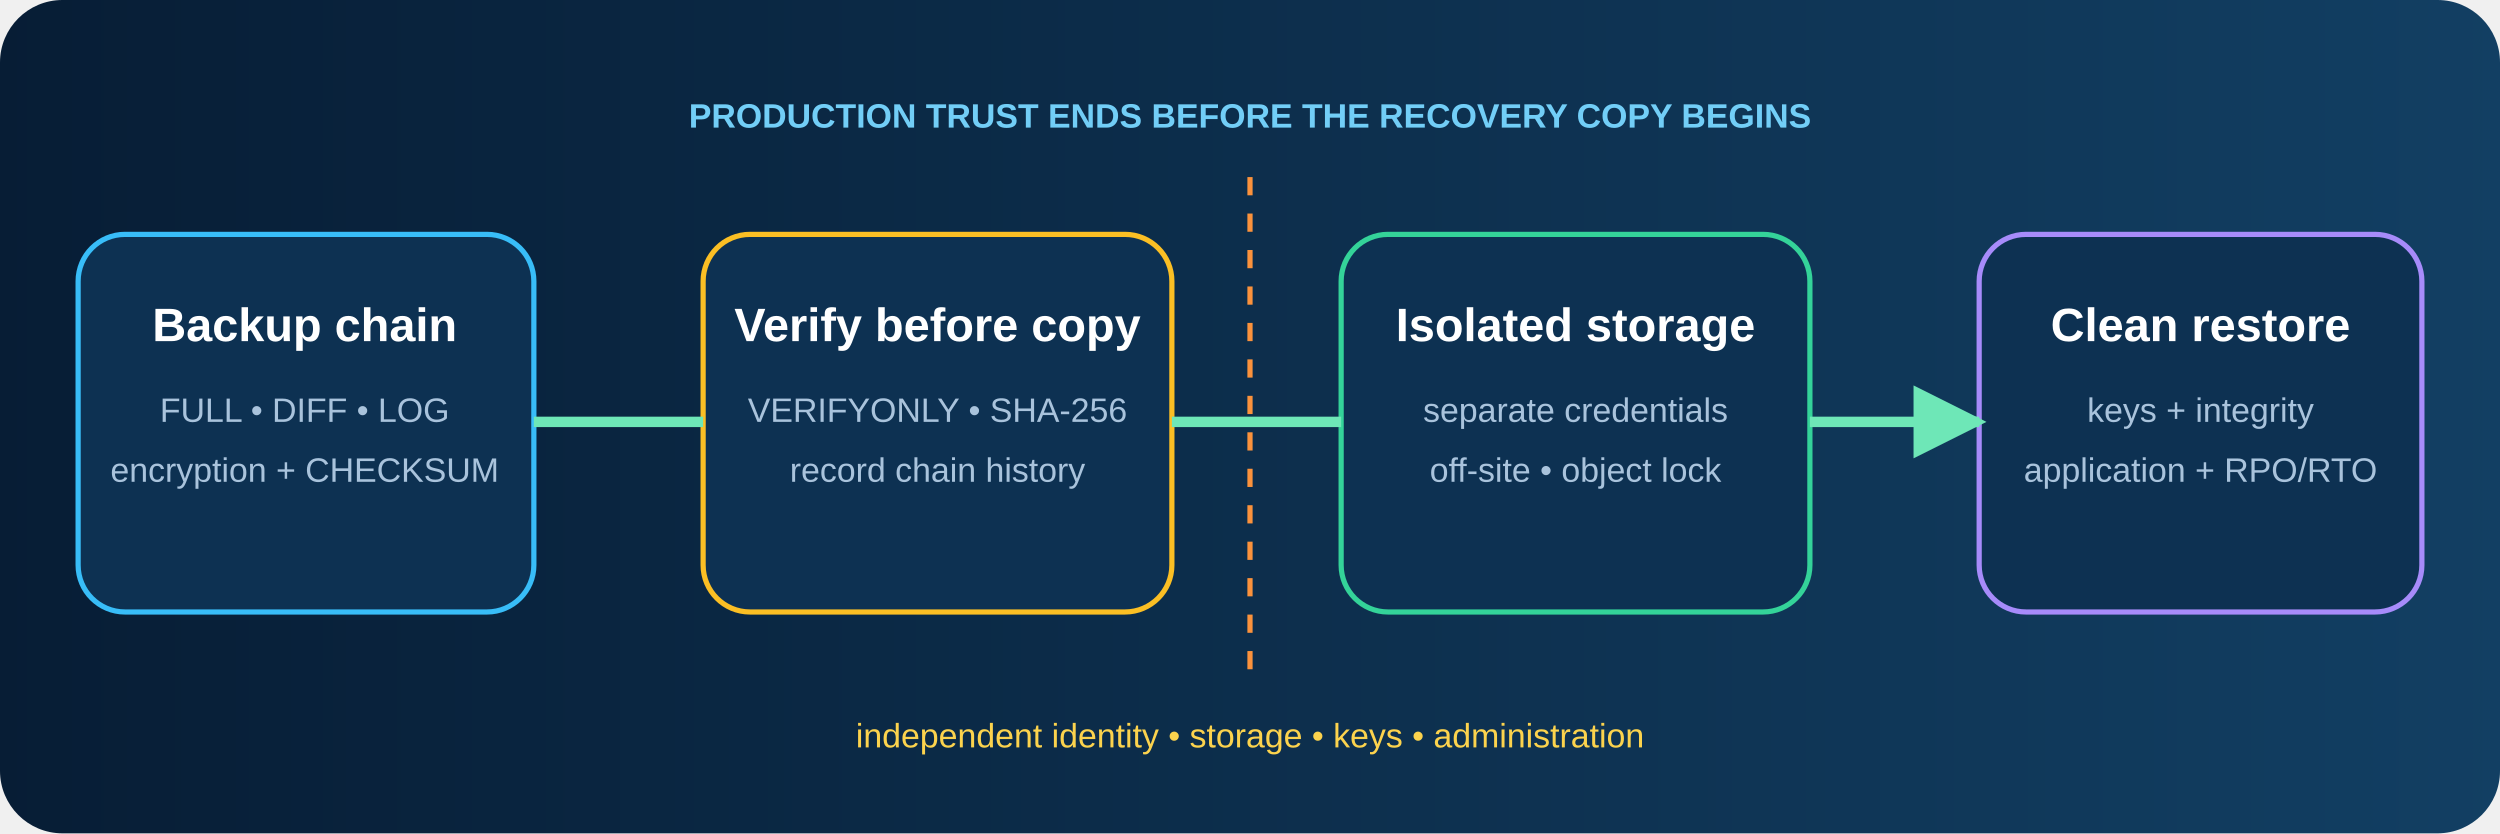
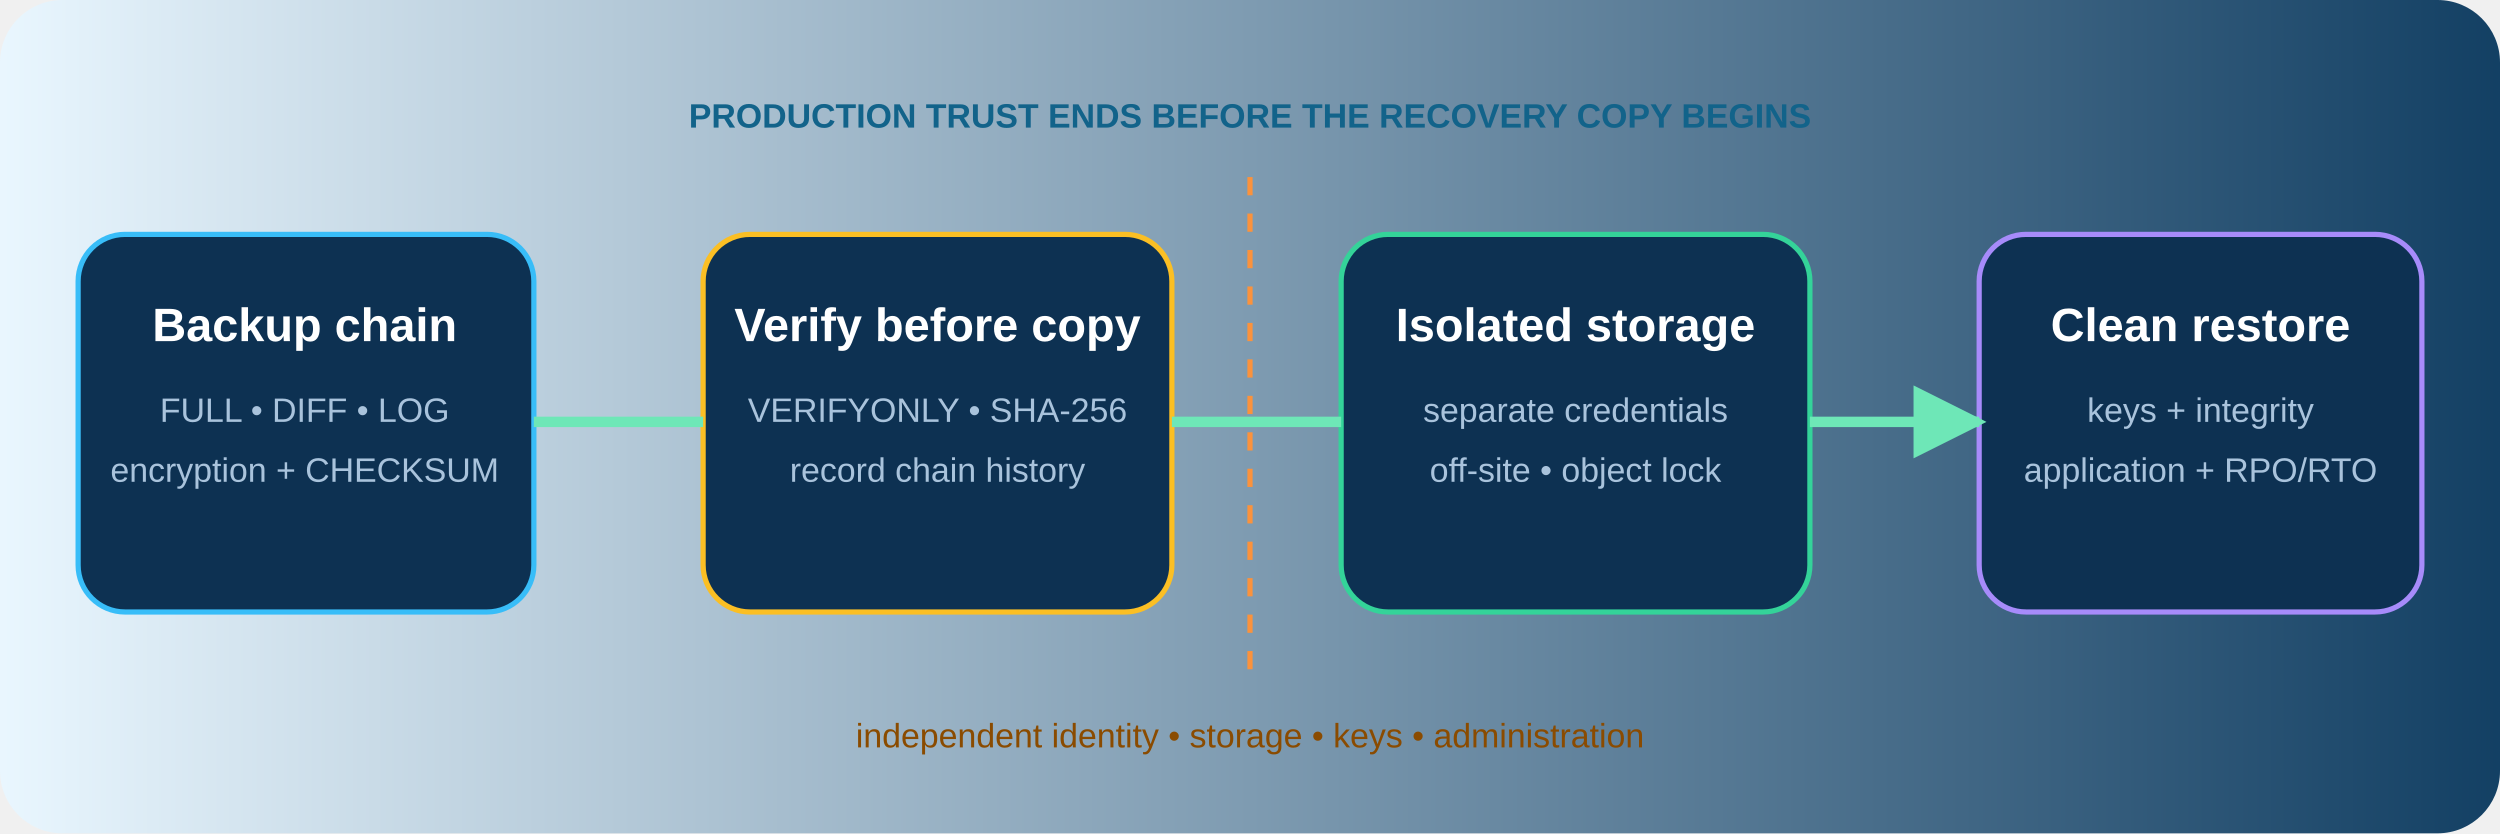
<svg xmlns="http://www.w3.org/2000/svg" viewBox="0 0 960 320" role="img" aria-labelledby="t d">
  <defs>
    <linearGradient id="b" x2="1">
-       <stop stop-color="#071d35" />
+       <stop stop-color="#eaf7ff" />
      <stop offset="1" stop-color="#123f63" />
    </linearGradient>
    <marker id="a" viewBox="0 0 10 10" refX="9" refY="5" markerWidth="7" markerHeight="7" orient="auto">
      <path d="m0 0 10 5-10 5Z" fill="#6ee7b7" />
    </marker>
  </defs>
  <rect width="960" height="320" rx="24" fill="url(#b)" />
  <g font-family="Segoe UI,Arial,sans-serif" text-anchor="middle">
    <g fill="#0d3152" stroke-width="2">
      <rect x="30" y="90" width="175" height="145" rx="18" stroke="#38bdf8" />
      <rect x="270" y="90" width="180" height="145" rx="18" stroke="#fbbf24" />
      <rect x="515" y="90" width="180" height="145" rx="18" stroke="#34d399" />
      <rect x="760" y="90" width="170" height="145" rx="18" stroke="#a78bfa" />
    </g>
    <g fill="#fff" font-size="18" font-weight="700">
      <text x="117" y="131">Backup chain</text>
      <text x="360" y="131">Verify before copy</text>
      <text x="605" y="131">Isolated storage</text>
      <text x="845" y="131">Clean restore</text>
    </g>
    <g fill="#a9c3dc" font-size="13">
      <text x="117" y="162">FULL • DIFF • LOG</text>
      <text x="117" y="185">encryption + CHECKSUM</text>
      <text x="360" y="162">VERIFYONLY • SHA-256</text>
      <text x="360" y="185">record chain history</text>
      <text x="605" y="162">separate credentials</text>
      <text x="605" y="185">off-site • object lock</text>
      <text x="845" y="162">keys + integrity</text>
      <text x="845" y="185">application + RPO/RTO</text>
    </g>
    <g fill="none" stroke="#6ee7b7" stroke-width="4" marker-end="url(#a)">
      <path d="M205 162h65M450 162h65M695 162h65" />
    </g>
-     <text x="480" y="49" fill="#72cef7" font-size="13" font-weight="700">PRODUCTION TRUST ENDS BEFORE THE RECOVERY COPY BEGINS</text>
+     <text x="480" y="49" fill="#12638a" font-size="13" font-weight="700">PRODUCTION TRUST ENDS BEFORE THE RECOVERY COPY BEGINS</text>
    <path d="M480 68v190" stroke="#fb923c" stroke-width="2" stroke-dasharray="7 7" />
-     <text x="480" y="287" fill="#fcd34d" font-size="13">independent identity • storage • keys • administration</text>
+     <text x="480" y="287" fill="#8a4b00" font-size="13">independent identity • storage • keys • administration</text>
  </g>
</svg>
